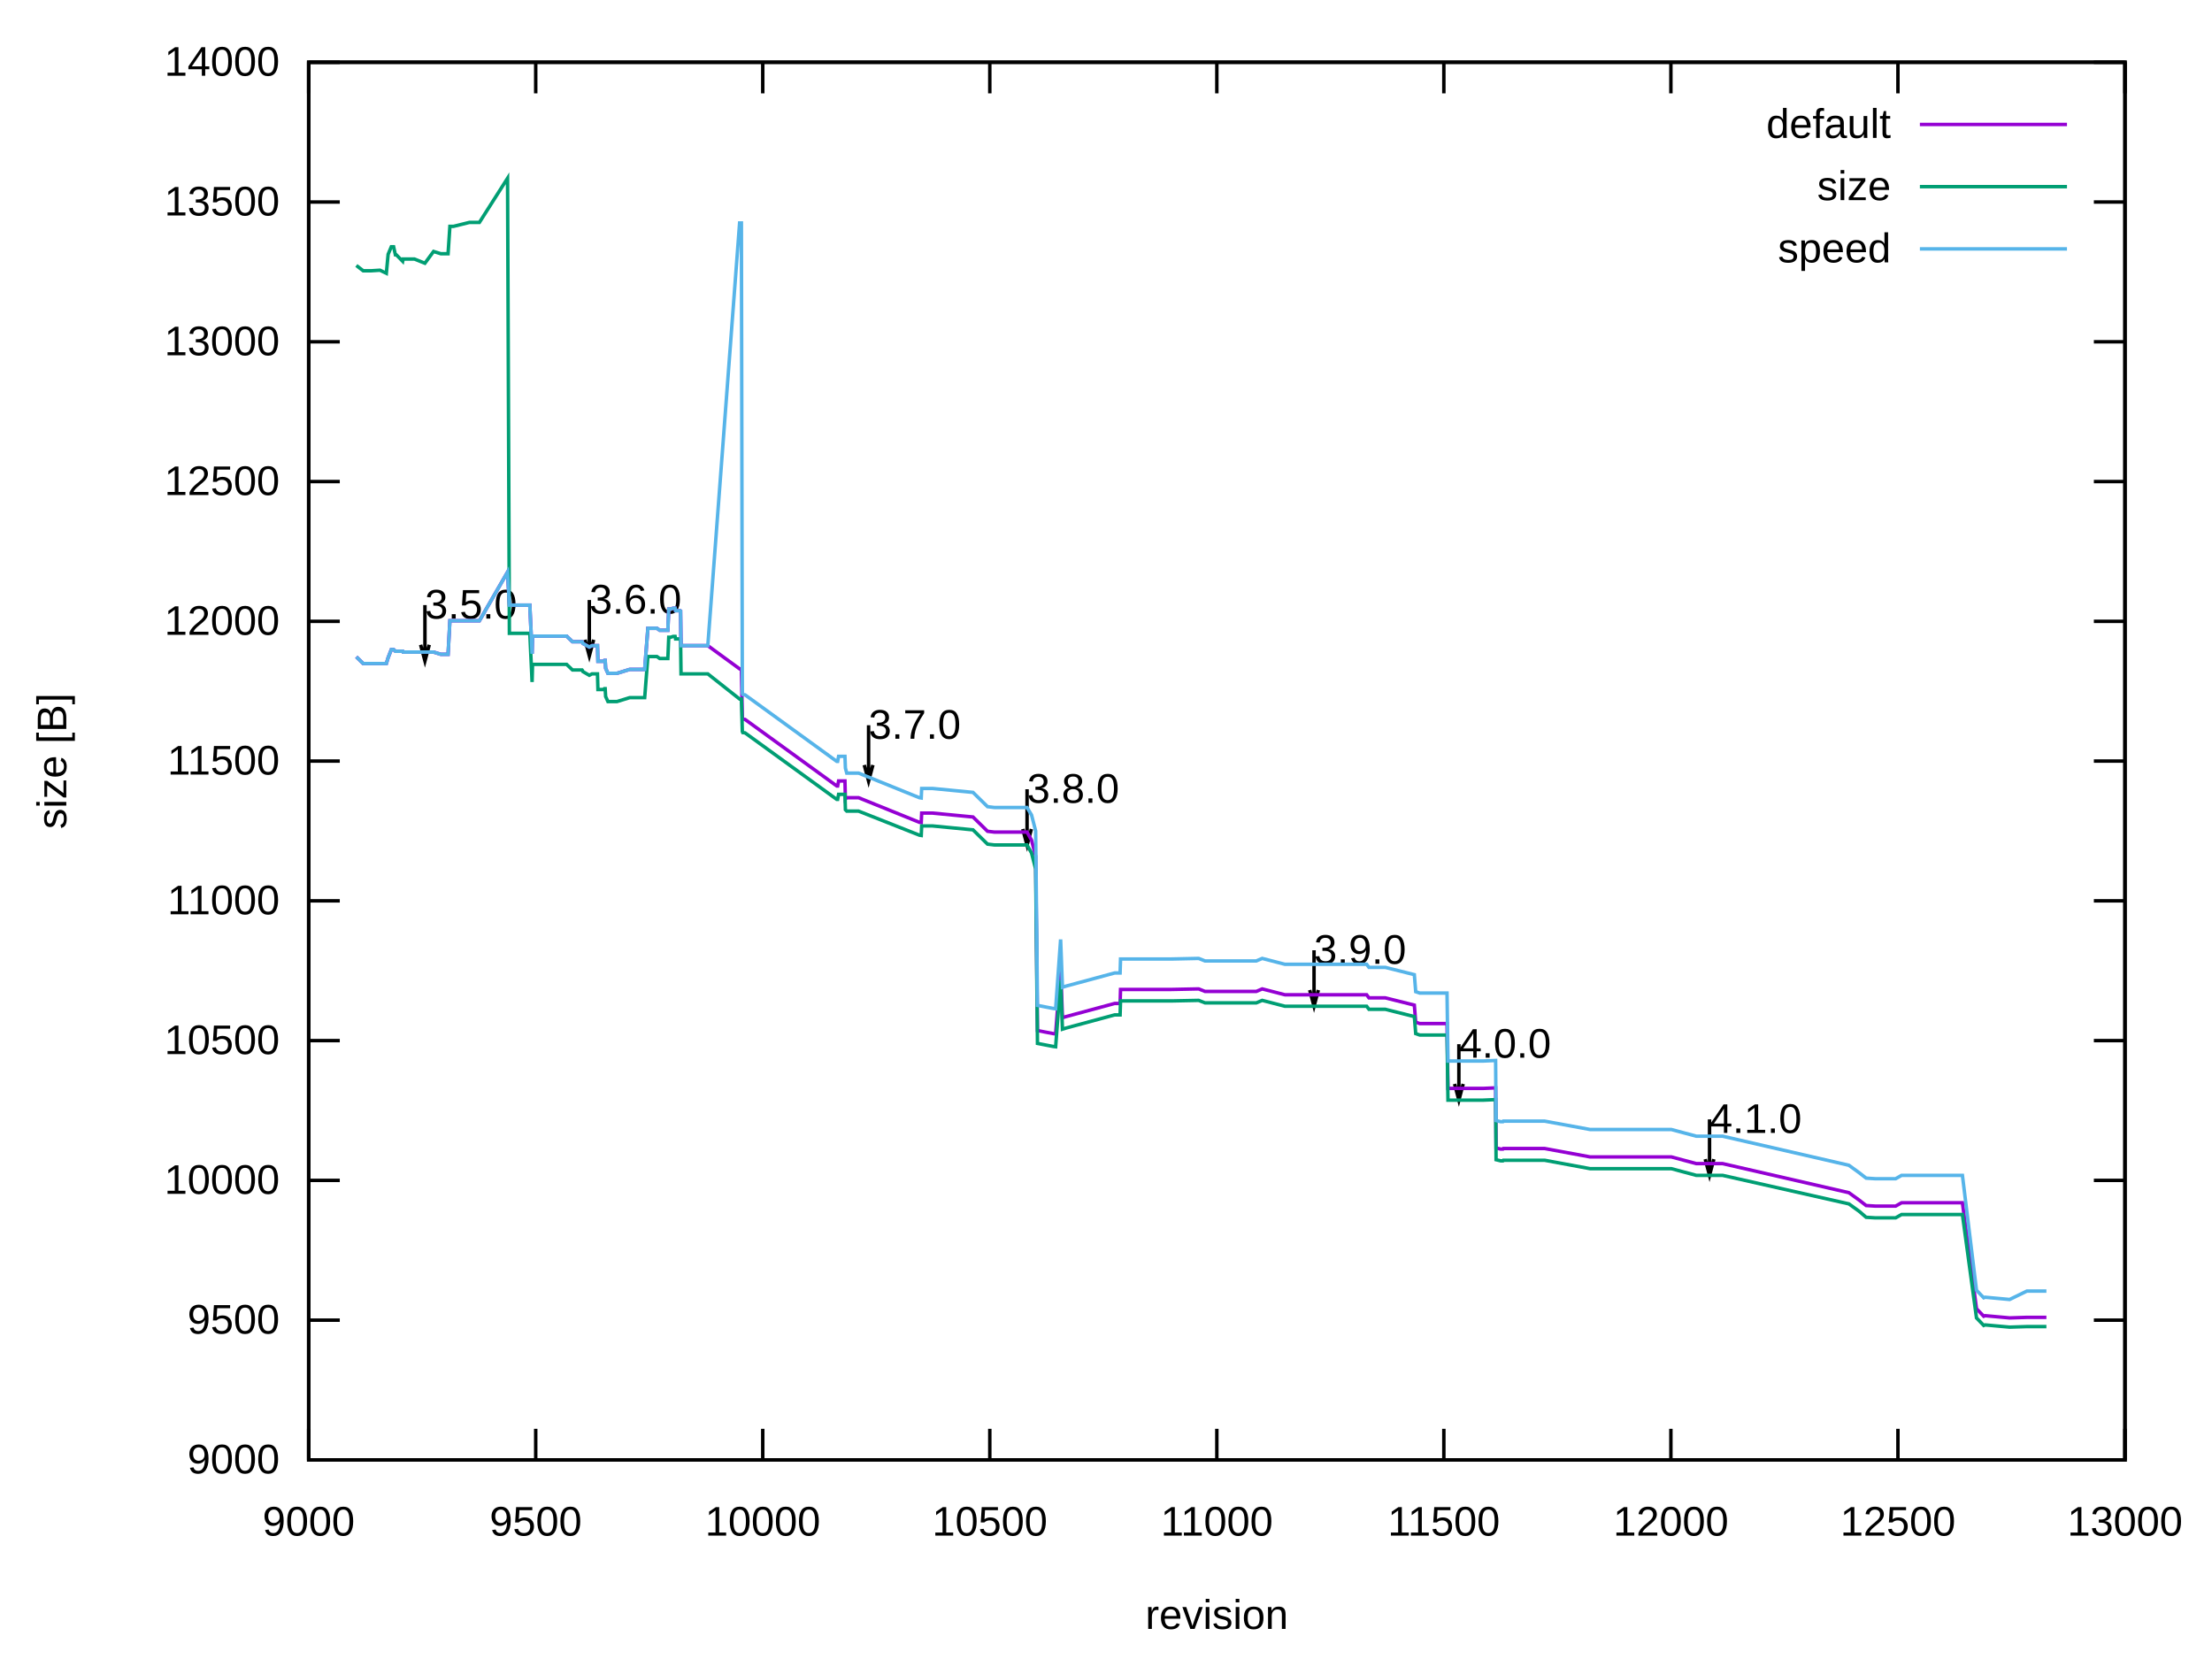
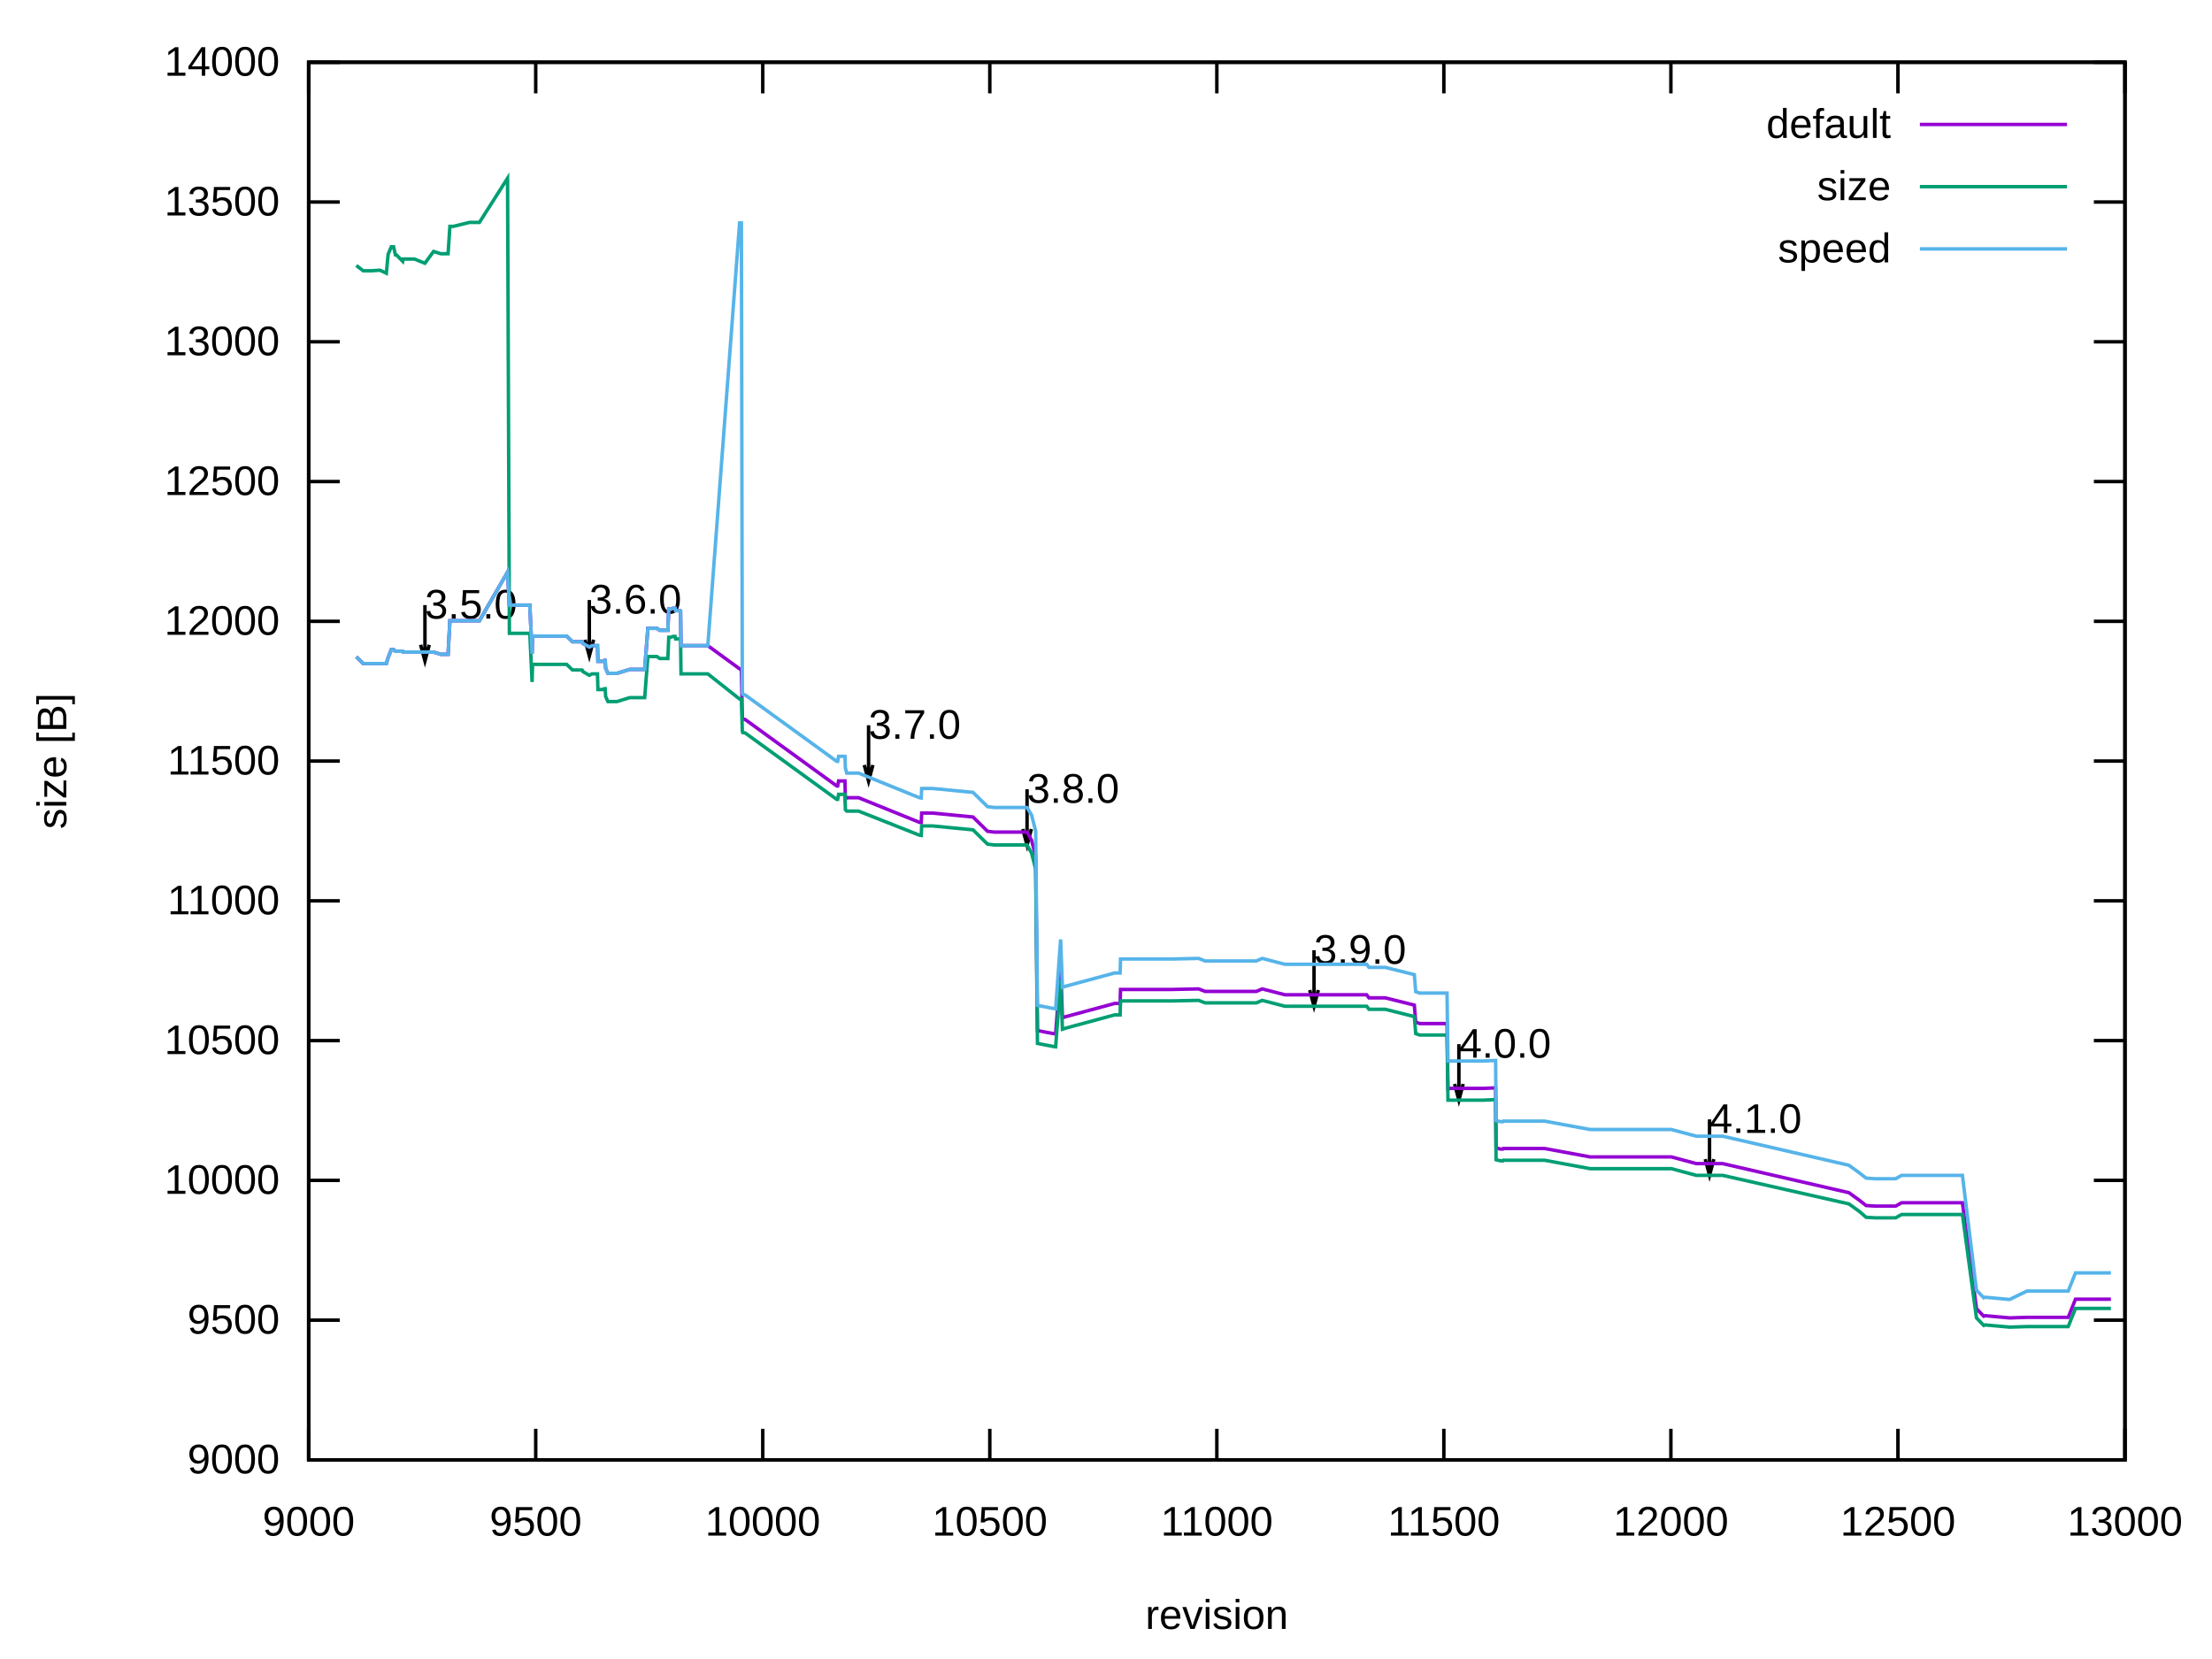
<svg xmlns="http://www.w3.org/2000/svg" xmlns:xlink="http://www.w3.org/1999/xlink" width="640" height="480" viewBox="0 0 640 480">
  <g id="gnuplot_canvas">
    <rect x="0" y="0" width="640" height="480" fill="none" />
    <defs>
      <circle id="gpDot" r="0.5" stroke-width="0.5" stroke="currentColor" />
      <path id="gpPt0" stroke-width="0.222" stroke="currentColor" d="M-1,0 h2 M0,-1 v2" />
      <path id="gpPt1" stroke-width="0.222" stroke="currentColor" d="M-1,-1 L1,1 M1,-1 L-1,1" />
      <path id="gpPt2" stroke-width="0.222" stroke="currentColor" d="M-1,0 L1,0 M0,-1 L0,1 M-1,-1 L1,1 M-1,1 L1,-1" />
      <rect id="gpPt3" stroke-width="0.222" stroke="currentColor" x="-1" y="-1" width="2" height="2" />
      <rect id="gpPt4" stroke-width="0.222" stroke="currentColor" fill="currentColor" x="-1" y="-1" width="2" height="2" />
      <circle id="gpPt5" stroke-width="0.222" stroke="currentColor" cx="0" cy="0" r="1" />
      <use xlink:href="#gpPt5" id="gpPt6" fill="currentColor" stroke="none" />
      <path id="gpPt7" stroke-width="0.222" stroke="currentColor" d="M0,-1.33 L-1.33,0.67 L1.33,0.67 z" />
      <use xlink:href="#gpPt7" id="gpPt8" fill="currentColor" stroke="none" />
      <use xlink:href="#gpPt7" id="gpPt9" stroke="currentColor" transform="rotate(180)" />
      <use xlink:href="#gpPt9" id="gpPt10" fill="currentColor" stroke="none" />
      <use xlink:href="#gpPt3" id="gpPt11" stroke="currentColor" transform="rotate(45)" />
      <use xlink:href="#gpPt11" id="gpPt12" fill="currentColor" stroke="none" />
      <path id="gpPt13" stroke-width="0.222" stroke="currentColor" d="M0,1.330 L1.265,0.411 L0.782,-1.067 L-0.782,-1.076 L-1.265,0.411 z" />
      <use xlink:href="#gpPt13" id="gpPt14" fill="currentColor" stroke="none" />
      <filter id="textbox" filterUnits="objectBoundingBox" x="0" y="0" height="1" width="1">
        <feFlood flood-color="white" flood-opacity="1" result="bgnd" />
        <feComposite in="SourceGraphic" in2="bgnd" operator="atop" />
      </filter>
      <filter id="greybox" filterUnits="objectBoundingBox" x="0" y="0" height="1" width="1">
        <feFlood flood-color="lightgrey" flood-opacity="1" result="grey" />
        <feComposite in="SourceGraphic" in2="grey" operator="atop" />
      </filter>
    </defs>
    <g fill="none" color="white" stroke="currentColor" stroke-width="1.00" stroke-linecap="butt" stroke-linejoin="miter">
</g>
    <g fill="none" color="black" stroke="currentColor" stroke-width="1.00" stroke-linecap="butt" stroke-linejoin="miter">
      <path stroke="black" d="M89.31,422.40 L98.31,422.40 M614.82,422.40 L605.82,422.40  " />
      <g transform="translate(80.92,426.30)" stroke="none" fill="black" font-family="Arial" font-size="12.00" text-anchor="end">
        <text>
          <tspan font-family="Arial"> 9000</tspan>
        </text>
      </g>
    </g>
    <g fill="none" color="black" stroke="currentColor" stroke-width="1.00" stroke-linecap="butt" stroke-linejoin="miter">
      <path stroke="black" d="M89.31,381.96 L98.31,381.96 M614.82,381.96 L605.82,381.96  " />
      <g transform="translate(80.92,385.86)" stroke="none" fill="black" font-family="Arial" font-size="12.00" text-anchor="end">
        <text>
          <tspan font-family="Arial"> 9500</tspan>
        </text>
      </g>
    </g>
    <g fill="none" color="black" stroke="currentColor" stroke-width="1.00" stroke-linecap="butt" stroke-linejoin="miter">
      <path stroke="black" d="M89.31,341.52 L98.31,341.52 M614.82,341.52 L605.82,341.52  " />
      <g transform="translate(80.92,345.42)" stroke="none" fill="black" font-family="Arial" font-size="12.00" text-anchor="end">
        <text>
          <tspan font-family="Arial"> 10000</tspan>
        </text>
      </g>
    </g>
    <g fill="none" color="black" stroke="currentColor" stroke-width="1.00" stroke-linecap="butt" stroke-linejoin="miter">
      <path stroke="black" d="M89.31,301.08 L98.31,301.08 M614.82,301.08 L605.82,301.08  " />
      <g transform="translate(80.92,304.98)" stroke="none" fill="black" font-family="Arial" font-size="12.00" text-anchor="end">
        <text>
          <tspan font-family="Arial"> 10500</tspan>
        </text>
      </g>
    </g>
    <g fill="none" color="black" stroke="currentColor" stroke-width="1.00" stroke-linecap="butt" stroke-linejoin="miter">
      <path stroke="black" d="M89.31,260.64 L98.31,260.64 M614.82,260.64 L605.82,260.64  " />
      <g transform="translate(80.92,264.54)" stroke="none" fill="black" font-family="Arial" font-size="12.00" text-anchor="end">
        <text>
          <tspan font-family="Arial"> 11000</tspan>
        </text>
      </g>
    </g>
    <g fill="none" color="black" stroke="currentColor" stroke-width="1.00" stroke-linecap="butt" stroke-linejoin="miter">
      <path stroke="black" d="M89.31,220.20 L98.31,220.20 M614.82,220.20 L605.82,220.20  " />
      <g transform="translate(80.92,224.10)" stroke="none" fill="black" font-family="Arial" font-size="12.00" text-anchor="end">
        <text>
          <tspan font-family="Arial"> 11500</tspan>
        </text>
      </g>
    </g>
    <g fill="none" color="black" stroke="currentColor" stroke-width="1.00" stroke-linecap="butt" stroke-linejoin="miter">
      <path stroke="black" d="M89.31,179.77 L98.31,179.77 M614.82,179.77 L605.82,179.77  " />
      <g transform="translate(80.92,183.67)" stroke="none" fill="black" font-family="Arial" font-size="12.00" text-anchor="end">
        <text>
          <tspan font-family="Arial"> 12000</tspan>
        </text>
      </g>
    </g>
    <g fill="none" color="black" stroke="currentColor" stroke-width="1.00" stroke-linecap="butt" stroke-linejoin="miter">
      <path stroke="black" d="M89.31,139.33 L98.31,139.33 M614.82,139.33 L605.82,139.33  " />
      <g transform="translate(80.92,143.23)" stroke="none" fill="black" font-family="Arial" font-size="12.00" text-anchor="end">
        <text>
          <tspan font-family="Arial"> 12500</tspan>
        </text>
      </g>
    </g>
    <g fill="none" color="black" stroke="currentColor" stroke-width="1.00" stroke-linecap="butt" stroke-linejoin="miter">
      <path stroke="black" d="M89.31,98.89 L98.31,98.89 M614.82,98.89 L605.82,98.89  " />
      <g transform="translate(80.92,102.79)" stroke="none" fill="black" font-family="Arial" font-size="12.00" text-anchor="end">
        <text>
          <tspan font-family="Arial"> 13000</tspan>
        </text>
      </g>
    </g>
    <g fill="none" color="black" stroke="currentColor" stroke-width="1.00" stroke-linecap="butt" stroke-linejoin="miter">
      <path stroke="black" d="M89.31,58.45 L98.31,58.45 M614.82,58.45 L605.82,58.45  " />
      <g transform="translate(80.92,62.35)" stroke="none" fill="black" font-family="Arial" font-size="12.00" text-anchor="end">
        <text>
          <tspan font-family="Arial"> 13500</tspan>
        </text>
      </g>
    </g>
    <g fill="none" color="black" stroke="currentColor" stroke-width="1.00" stroke-linecap="butt" stroke-linejoin="miter">
      <path stroke="black" d="M89.31,18.01 L98.31,18.01 M614.82,18.01 L605.82,18.01  " />
      <g transform="translate(80.92,21.91)" stroke="none" fill="black" font-family="Arial" font-size="12.00" text-anchor="end">
        <text>
          <tspan font-family="Arial"> 14000</tspan>
        </text>
      </g>
    </g>
    <g fill="none" color="black" stroke="currentColor" stroke-width="1.00" stroke-linecap="butt" stroke-linejoin="miter">
      <path stroke="black" d="M89.31,422.40 L89.31,413.40 M89.31,18.01 L89.31,27.01  " />
      <g transform="translate(89.31,444.30)" stroke="none" fill="black" font-family="Arial" font-size="12.00" text-anchor="middle">
        <text>
          <tspan font-family="Arial"> 9000</tspan>
        </text>
      </g>
    </g>
    <g fill="none" color="black" stroke="currentColor" stroke-width="1.00" stroke-linecap="butt" stroke-linejoin="miter">
      <path stroke="black" d="M155.00,422.40 L155.00,413.40 M155.00,18.01 L155.00,27.01  " />
      <g transform="translate(155.00,444.30)" stroke="none" fill="black" font-family="Arial" font-size="12.00" text-anchor="middle">
        <text>
          <tspan font-family="Arial"> 9500</tspan>
        </text>
      </g>
    </g>
    <g fill="none" color="black" stroke="currentColor" stroke-width="1.00" stroke-linecap="butt" stroke-linejoin="miter">
      <path stroke="black" d="M220.69,422.40 L220.69,413.40 M220.69,18.01 L220.69,27.01  " />
      <g transform="translate(220.69,444.30)" stroke="none" fill="black" font-family="Arial" font-size="12.00" text-anchor="middle">
        <text>
          <tspan font-family="Arial"> 10000</tspan>
        </text>
      </g>
    </g>
    <g fill="none" color="black" stroke="currentColor" stroke-width="1.00" stroke-linecap="butt" stroke-linejoin="miter">
      <path stroke="black" d="M286.38,422.40 L286.38,413.40 M286.38,18.01 L286.38,27.01  " />
      <g transform="translate(286.38,444.30)" stroke="none" fill="black" font-family="Arial" font-size="12.00" text-anchor="middle">
        <text>
          <tspan font-family="Arial"> 10500</tspan>
        </text>
      </g>
    </g>
    <g fill="none" color="black" stroke="currentColor" stroke-width="1.00" stroke-linecap="butt" stroke-linejoin="miter">
      <path stroke="black" d="M352.07,422.40 L352.07,413.40 M352.07,18.01 L352.07,27.01  " />
      <g transform="translate(352.07,444.30)" stroke="none" fill="black" font-family="Arial" font-size="12.00" text-anchor="middle">
        <text>
          <tspan font-family="Arial"> 11000</tspan>
        </text>
      </g>
    </g>
    <g fill="none" color="black" stroke="currentColor" stroke-width="1.00" stroke-linecap="butt" stroke-linejoin="miter">
      <path stroke="black" d="M417.75,422.40 L417.75,413.40 M417.75,18.01 L417.75,27.01  " />
      <g transform="translate(417.75,444.30)" stroke="none" fill="black" font-family="Arial" font-size="12.00" text-anchor="middle">
        <text>
          <tspan font-family="Arial"> 11500</tspan>
        </text>
      </g>
    </g>
    <g fill="none" color="black" stroke="currentColor" stroke-width="1.00" stroke-linecap="butt" stroke-linejoin="miter">
      <path stroke="black" d="M483.44,422.40 L483.44,413.40 M483.44,18.01 L483.44,27.01  " />
      <g transform="translate(483.44,444.30)" stroke="none" fill="black" font-family="Arial" font-size="12.00" text-anchor="middle">
        <text>
          <tspan font-family="Arial"> 12000</tspan>
        </text>
      </g>
    </g>
    <g fill="none" color="black" stroke="currentColor" stroke-width="1.00" stroke-linecap="butt" stroke-linejoin="miter">
      <path stroke="black" d="M549.13,422.40 L549.13,413.40 M549.13,18.01 L549.13,27.01  " />
      <g transform="translate(549.13,444.30)" stroke="none" fill="black" font-family="Arial" font-size="12.00" text-anchor="middle">
        <text>
          <tspan font-family="Arial"> 12500</tspan>
        </text>
      </g>
    </g>
    <g fill="none" color="black" stroke="currentColor" stroke-width="1.00" stroke-linecap="butt" stroke-linejoin="miter">
      <path stroke="black" d="M614.82,422.40 L614.82,413.40 M614.82,18.01 L614.82,27.01  " />
      <g transform="translate(614.82,444.30)" stroke="none" fill="black" font-family="Arial" font-size="12.00" text-anchor="middle">
        <text>
          <tspan font-family="Arial"> 13000</tspan>
        </text>
      </g>
    </g>
    <g fill="none" color="black" stroke="currentColor" stroke-width="1.00" stroke-linecap="butt" stroke-linejoin="miter">
</g>
    <g fill="none" color="black" stroke="currentColor" stroke-width="1.00" stroke-linecap="butt" stroke-linejoin="miter">
      <path stroke="black" d="M89.31,18.01 L89.31,422.40 L614.82,422.40 L614.82,18.01 L89.31,18.01 Z  " />
      <g transform="translate(122.94,178.98)" stroke="none" fill="black" font-family="Arial" font-size="12.00" text-anchor="start">
        <text>
          <tspan font-family="Arial">3.5.0</tspan>
        </text>
      </g>
      <g transform="translate(170.50,177.52)" stroke="none" fill="black" font-family="Arial" font-size="12.00" text-anchor="start">
        <text>
          <tspan font-family="Arial">3.6.0</tspan>
        </text>
      </g>
      <g transform="translate(251.30,213.75)" stroke="none" fill="black" font-family="Arial" font-size="12.00" text-anchor="start">
        <text>
          <tspan font-family="Arial">3.7.0</tspan>
        </text>
      </g>
      <g transform="translate(297.15,232.27)" stroke="none" fill="black" font-family="Arial" font-size="12.00" text-anchor="start">
        <text>
          <tspan font-family="Arial">3.8.0</tspan>
        </text>
      </g>
      <g transform="translate(380.18,278.86)" stroke="none" fill="black" font-family="Arial" font-size="12.00" text-anchor="start">
        <text>
          <tspan font-family="Arial">3.9.0</tspan>
        </text>
      </g>
      <g transform="translate(422.09,306.03)" stroke="none" fill="black" font-family="Arial" font-size="12.00" text-anchor="start">
        <text>
          <tspan font-family="Arial">4.0.0</tspan>
        </text>
      </g>
      <g transform="translate(494.61,327.79)" stroke="none" fill="black" font-family="Arial" font-size="12.00" text-anchor="start">
        <text>
          <tspan font-family="Arial">4.1.0</tspan>
        </text>
      </g>
      <path stroke="black" d="M121.70,186.56 L122.95,191.24 L124.20,186.56 M122.95,175.07 L122.95,191.24 M169.26,185.10 L170.51,189.78 L171.76,185.10   M170.51,173.61 L170.51,189.78 M250.06,221.34 L251.31,226.02 L252.56,221.34 M251.31,209.84 L251.31,226.02 M295.91,239.86   L297.16,244.54 L298.41,239.86 M297.16,228.36 L297.16,244.54 M378.94,286.45 L380.19,291.13 L381.44,286.45 M380.19,274.95   L380.19,291.13 M420.85,313.62 L422.10,318.30 L423.35,313.62 M422.10,302.12 L422.10,318.30 M493.37,335.38 L494.62,340.06   L495.87,335.38 M494.62,323.88 L494.62,340.06  " />
    </g>
    <g fill="none" color="black" stroke="currentColor" stroke-width="1.00" stroke-linecap="butt" stroke-linejoin="miter">
      <g transform="translate(19.18,220.21) rotate(270)" stroke="none" fill="black" font-family="Arial" font-size="12.00" text-anchor="middle">
        <text>
          <tspan font-family="Arial">size [B]</tspan>
        </text>
      </g>
    </g>
    <g fill="none" color="black" stroke="currentColor" stroke-width="1.00" stroke-linecap="butt" stroke-linejoin="miter">
      <g transform="translate(352.06,471.30)" stroke="none" fill="black" font-family="Arial" font-size="12.00" text-anchor="middle">
        <text>
          <tspan font-family="Arial">revision</tspan>
        </text>
      </g>
    </g>
    <g fill="none" color="black" stroke="currentColor" stroke-width="1.00" stroke-linecap="butt" stroke-linejoin="miter">
</g>
    <g id="gnuplot_plot_1">
      <g fill="none" color="black" stroke="currentColor" stroke-width="1.00" stroke-linecap="butt" stroke-linejoin="miter">
        <g transform="translate(547.09,39.91)" stroke="none" fill="black" font-family="Arial" font-size="12.00" text-anchor="end">
          <text>
            <tspan font-family="Arial">default</tspan>
          </text>
        </g>
      </g>
      <g fill="none" color="black" stroke="currentColor" stroke-width="1.00" stroke-linecap="butt" stroke-linejoin="miter">
-         <path stroke="rgb(148,   0, 211)" d="M555.48,36.01 L598.04,36.01 M103.10,190.04 L105.08,191.98 L105.60,191.98 L105.99,191.98 L107.44,191.98 L109.94,191.98   L111.78,191.98 L112.30,190.28 L113.22,187.93 L113.88,187.93 L114.40,188.42 L114.67,188.42 L116.51,188.42 L116.64,188.66   L117.95,188.66 L119.92,188.66 L122.94,188.66 L125.44,188.66 L127.54,189.31 L129.64,189.31 L130.17,179.60 L131.22,179.60   L135.82,179.60 L138.71,179.60 L146.85,165.53 L147.38,175.08 L147.77,175.08 L148.69,175.08 L149.88,175.08 L152.11,175.08   L153.29,175.08 L153.95,189.15 L154.08,184.05 L154.74,184.05 L157.76,184.05 L160.25,184.05 L161.57,184.05 L163.93,184.05   L165.64,185.67 L166.69,185.67 L167.61,185.67 L168.27,185.67 L168.40,185.67 L168.53,185.83 L168.66,186.16 L170.50,187.21   L171.29,186.80 L172.34,186.80 L172.73,186.80 L172.87,186.80 L173.00,191.33 L173.13,191.33 L173.39,191.33 L174.05,191.33   L174.18,191.33 L174.57,191.33 L174.84,191.09 L175.10,191.09 L175.23,193.35 L175.89,194.81 L176.28,194.81 L176.54,194.81   L176.68,194.81 L176.81,194.81 L178.52,194.81 L182.19,193.68 L185.22,193.68 L186.53,193.68 L187.45,181.79 L187.97,181.79   L189.29,181.79 L189.68,181.79 L189.81,181.79 L189.95,181.79 L190.08,181.79 L190.86,182.35 L192.31,182.35 L193.10,182.35   L193.23,182.35 L193.49,176.21 L194.02,176.21 L194.81,175.96 L195.33,175.96 L195.46,176.69 L196.38,176.69 L196.78,176.69   L196.91,176.77 L197.04,186.80 L198.35,186.80 L198.62,186.80 L199.14,186.80 L204.79,186.80 L213.99,193.52 L214.51,193.52   L214.78,207.75 L214.91,208.07 L215.56,208.15 L242.10,227.40 L242.36,227.40 L242.63,225.95 L243.55,225.95 L244.47,225.95   L244.60,231.20 L244.99,230.80 L245.91,230.80 L248.15,230.80 L248.41,230.80 L266.01,237.92 L266.54,238.00 L266.67,235.25   L268.77,235.25 L268.90,235.25 L269.82,235.25 L281.52,236.38 L285.72,240.51 L287.69,240.75 L291.63,240.75 L294.00,240.75   L297.15,240.75 L298.46,243.09 L299.65,247.70 L300.17,298.17 L302.27,298.58 L304.77,299.06 L305.43,299.14 L306.87,279.97   L307.40,294.45 L308.45,294.13 L322.51,290.33 L323.42,290.33 L323.95,290.33 L324.08,290.33 L324.21,286.28 L324.48,286.28   L325.79,286.28 L338.93,286.28 L346.81,286.12 L348.65,286.85 L363.49,286.85 L365.20,286.12 L371.77,287.82 L380.18,287.82   L386.22,287.82 L395.42,287.82 L396.08,288.71 L400.81,288.71 L409.21,290.81 L409.61,295.75 L410.79,296.15 L418.67,296.15   L418.94,314.91 L422.09,314.91 L429.05,314.91 L432.73,314.75 L432.86,332.14 L434.18,332.46 L434.83,332.46 L434.96,332.30   L435.75,332.30 L435.88,332.30 L446.92,332.30 L460.06,334.73 L483.57,334.73 L490.80,336.67 L494.61,336.67 L496.32,336.67   L496.58,336.67 L496.84,336.67 L497.37,336.67 L497.76,336.67 L498.42,336.67 L534.94,345.08 L537.96,347.26 L539.93,348.80   L542.56,348.96 L544.40,348.96 L547.55,348.96 L548.47,348.96 L550.18,347.99 L567.79,347.99 L571.86,378.65 L573.96,380.83   L574.36,380.67 L581.45,381.31 L586.44,381.15 L587.89,381.15 L592.09,381.15  " />
+         <path stroke="rgb(148,   0, 211)" d="M555.48,36.01 L598.04,36.01 M103.10,190.04 L105.08,191.98 L105.60,191.98 L105.99,191.98 L107.44,191.98 L109.94,191.98   L111.78,191.98 L112.30,190.28 L113.22,187.93 L113.88,187.93 L114.40,188.42 L114.67,188.42 L116.51,188.42 L116.64,188.66   L117.95,188.66 L119.92,188.66 L122.94,188.66 L125.44,188.66 L127.54,189.31 L129.64,189.31 L130.17,179.60 L131.22,179.60   L135.82,179.60 L138.71,179.60 L146.85,165.53 L147.38,175.08 L147.77,175.08 L148.69,175.08 L149.88,175.08 L152.11,175.08   L153.29,175.08 L153.95,189.15 L154.08,184.05 L154.74,184.05 L157.76,184.05 L160.25,184.05 L161.57,184.05 L163.93,184.05   L165.64,185.67 L166.69,185.67 L167.61,185.67 L168.27,185.67 L168.40,185.67 L168.53,185.83 L168.66,186.16 L170.50,187.21   L171.29,186.80 L172.34,186.80 L172.73,186.80 L172.87,186.80 L173.00,191.33 L173.13,191.33 L173.39,191.33 L174.05,191.33   L174.18,191.33 L174.57,191.33 L174.84,191.09 L175.10,191.09 L175.23,193.35 L175.89,194.81 L176.28,194.81 L176.54,194.81   L176.68,194.81 L176.81,194.81 L178.52,194.81 L182.19,193.68 L185.22,193.68 L186.53,193.68 L187.45,181.79 L187.97,181.79   L189.29,181.79 L189.68,181.79 L189.81,181.79 L189.95,181.79 L190.08,181.79 L190.86,182.35 L192.31,182.35 L193.10,182.35   L193.23,182.35 L193.49,176.21 L194.02,176.21 L194.81,175.96 L195.33,175.96 L195.46,176.69 L196.38,176.69 L196.78,176.69   L196.91,176.77 L197.04,186.80 L198.35,186.80 L198.62,186.80 L199.14,186.80 L204.79,186.80 L213.99,193.52 L214.51,193.52   L214.78,207.75 L214.91,208.07 L215.56,208.15 L242.10,227.40 L242.36,227.40 L242.63,225.95 L243.55,225.95 L244.47,225.95   L244.60,231.20 L244.99,230.80 L245.91,230.80 L248.15,230.80 L248.41,230.80 L266.01,237.92 L266.54,238.00 L266.67,235.25   L268.77,235.25 L268.90,235.25 L269.82,235.25 L281.52,236.38 L285.72,240.51 L287.69,240.75 L291.63,240.75 L294.00,240.75   L297.15,240.75 L298.46,243.09 L299.65,247.70 L300.17,298.17 L302.27,298.58 L304.77,299.06 L305.43,299.14 L306.87,279.97   L307.40,294.45 L308.45,294.13 L322.51,290.33 L323.42,290.33 L323.95,290.33 L324.08,290.33 L324.21,286.28 L324.48,286.28   L325.79,286.28 L338.93,286.28 L346.81,286.12 L348.65,286.85 L363.49,286.85 L365.20,286.12 L371.77,287.82 L380.18,287.82   L386.22,287.82 L395.42,287.82 L396.08,288.71 L400.81,288.71 L409.21,290.81 L409.61,295.75 L410.79,296.15 L418.67,296.15   L418.94,314.91 L422.09,314.91 L429.05,314.91 L432.73,314.75 L432.86,332.14 L434.18,332.46 L434.83,332.46 L434.96,332.30   L435.75,332.30 L435.88,332.30 L446.92,332.30 L460.06,334.73 L483.57,334.73 L490.80,336.67 L494.61,336.67 L496.32,336.67   L496.58,336.67 L496.84,336.67 L497.37,336.67 L497.76,336.67 L498.42,336.67 L534.94,345.08 L537.96,347.26 L539.93,348.80   L542.56,348.96 L544.40,348.96 L547.55,348.96 L548.47,348.96 L550.18,347.99 L567.79,347.99 L571.86,378.65 L573.96,380.83   L574.36,380.67 L581.45,381.31 L586.44,381.15 L587.89,381.15 L592.09,381.15 L596.69,381.15 L598.40,381.15 L600.50,375.90   L601.68,375.90 L610.75,375.90  " />
      </g>
    </g>
    <g id="gnuplot_plot_2">
      <g fill="none" color="black" stroke="currentColor" stroke-width="1.00" stroke-linecap="butt" stroke-linejoin="miter">
        <g transform="translate(547.09,57.91)" stroke="none" fill="black" font-family="Arial" font-size="12.00" text-anchor="end">
          <text>
            <tspan font-family="Arial">size</tspan>
          </text>
        </g>
      </g>
      <g fill="none" color="black" stroke="currentColor" stroke-width="1.00" stroke-linecap="butt" stroke-linejoin="miter">
-         <path stroke="rgb(  0, 158, 115)" d="M555.48,54.01 L598.04,54.01 M103.10,76.81 L105.08,78.34 L105.60,78.34 L105.99,78.34 L107.44,78.34 L109.94,78.18   L111.78,79.07 L112.30,73.57 L113.22,71.39 L113.88,71.39 L114.40,73.73 L114.67,73.73 L116.51,75.60 L116.64,74.95   L117.95,74.95 L119.92,74.95 L122.94,76.16 L125.44,72.76 L127.54,73.41 L129.64,73.41 L130.17,65.49 L131.22,65.49   L135.82,64.35 L138.71,64.35 L146.85,51.57 L147.38,183.24 L147.77,183.24 L148.69,183.24 L149.88,183.24 L152.11,183.24   L153.29,183.24 L153.95,197.32 L154.08,192.22 L154.74,192.22 L157.76,192.22 L160.25,192.22 L161.57,192.22 L163.93,192.22   L165.64,193.84 L166.69,193.84 L167.61,193.84 L168.27,193.84 L168.40,193.84 L168.53,194.00 L168.66,194.32 L170.50,195.38   L171.29,194.97 L172.34,194.97 L172.73,194.97 L172.87,194.97 L173.00,199.50 L173.13,199.50 L173.39,199.50 L174.05,199.50   L174.18,199.50 L174.57,199.50 L174.84,199.26 L175.10,199.26 L175.23,201.52 L175.89,202.98 L176.28,202.98 L176.54,202.98   L176.68,202.98 L176.81,202.98 L178.52,202.98 L182.19,201.85 L185.22,201.85 L186.53,201.85 L187.45,189.96 L187.97,189.96   L189.29,189.96 L189.68,189.96 L189.81,189.96 L189.95,189.96 L190.08,189.96 L190.86,190.52 L192.31,190.52 L193.10,190.52   L193.23,190.52 L193.49,184.38 L194.02,184.38 L194.81,184.13 L195.33,184.13 L195.46,184.86 L196.38,184.86 L196.78,184.86   L196.91,184.94 L197.04,194.97 L198.35,194.97 L198.62,194.97 L199.14,194.97 L204.79,194.97 L213.99,202.25 L214.51,202.25   L214.78,211.63 L214.91,211.96 L215.56,212.04 L242.10,231.29 L242.36,231.29 L242.63,229.83 L243.55,229.83 L244.47,229.83   L244.60,234.28 L244.99,234.68 L245.91,234.68 L248.15,234.68 L248.41,234.68 L266.01,241.64 L266.54,241.72 L266.67,238.97   L268.77,238.97 L268.90,238.97 L269.82,238.97 L281.52,240.10 L285.72,244.23 L287.69,244.47 L291.63,244.47 L294.00,244.47   L297.15,244.47 L298.46,246.81 L299.65,251.42 L300.17,301.89 L302.27,302.30 L304.77,302.78 L305.43,302.86 L306.87,283.61   L307.40,297.77 L308.45,297.44 L322.51,293.64 L323.42,293.64 L323.95,293.64 L324.08,293.64 L324.21,289.60 L324.48,289.60   L325.79,289.60 L338.93,289.60 L346.81,289.44 L348.65,290.16 L363.49,290.16 L365.20,289.44 L371.77,291.14 L380.18,291.14   L386.22,291.14 L395.42,291.14 L396.08,292.02 L400.81,292.02 L409.21,294.13 L409.61,299.06 L410.79,299.47 L418.67,299.47   L418.94,318.31 L422.09,318.31 L429.05,318.31 L432.73,318.15 L432.86,335.54 L434.18,335.86 L434.83,335.86 L434.96,335.70   L435.75,335.70 L435.88,335.70 L446.92,335.70 L460.06,338.13 L483.57,338.13 L490.80,340.07 L494.61,340.07 L496.32,340.07   L496.58,340.07 L496.84,340.07 L497.37,340.07 L497.76,340.07 L498.42,340.07 L534.94,348.32 L537.96,350.50 L539.93,352.20   L542.56,352.36 L544.40,352.36 L547.55,352.36 L548.47,352.36 L550.18,351.39 L567.79,351.39 L571.86,381.31 L573.96,383.50   L574.36,383.34 L581.45,383.98 L586.44,383.82 L587.89,383.82 L592.09,383.82  " />
+         <path stroke="rgb(  0, 158, 115)" d="M555.48,54.01 L598.04,54.01 M103.10,76.81 L105.08,78.34 L105.60,78.34 L105.99,78.34 L107.44,78.34 L109.94,78.18   L111.78,79.07 L112.30,73.57 L113.22,71.39 L113.88,71.39 L114.40,73.73 L114.67,73.73 L116.51,75.60 L116.64,74.95   L117.95,74.95 L119.92,74.95 L122.94,76.16 L125.44,72.76 L127.54,73.41 L129.64,73.41 L130.17,65.49 L131.22,65.49   L135.82,64.35 L138.71,64.35 L146.85,51.57 L147.38,183.24 L147.77,183.24 L148.69,183.24 L149.88,183.24 L152.11,183.24   L153.29,183.24 L153.95,197.32 L154.08,192.22 L154.74,192.22 L157.76,192.22 L160.25,192.22 L161.57,192.22 L163.93,192.22   L165.64,193.84 L166.69,193.84 L167.61,193.84 L168.27,193.84 L168.40,193.84 L168.53,194.00 L168.66,194.32 L170.50,195.38   L171.29,194.97 L172.34,194.97 L172.73,194.97 L172.87,194.97 L173.00,199.50 L173.13,199.50 L173.39,199.50 L174.05,199.50   L174.18,199.50 L174.57,199.50 L174.84,199.26 L175.10,199.26 L175.23,201.52 L175.89,202.98 L176.28,202.98 L176.54,202.98   L176.68,202.98 L176.81,202.98 L178.52,202.98 L182.19,201.85 L185.22,201.85 L186.53,201.85 L187.45,189.96 L187.97,189.96   L189.29,189.96 L189.68,189.96 L189.81,189.96 L189.95,189.96 L190.08,189.96 L190.86,190.52 L192.31,190.52 L193.10,190.52   L193.23,190.52 L193.49,184.38 L194.02,184.38 L194.81,184.13 L195.33,184.13 L195.46,184.86 L196.38,184.86 L196.78,184.86   L196.91,184.94 L197.04,194.97 L198.35,194.97 L198.62,194.97 L199.14,194.97 L204.79,194.97 L213.99,202.25 L214.51,202.25   L214.78,211.63 L214.91,211.96 L215.56,212.04 L242.10,231.29 L242.36,231.29 L242.63,229.83 L243.55,229.83 L244.47,229.83   L244.60,234.28 L244.99,234.68 L245.91,234.68 L248.15,234.68 L248.41,234.68 L266.01,241.64 L266.54,241.72 L266.67,238.97   L268.77,238.97 L268.90,238.97 L269.82,238.97 L281.52,240.10 L285.72,244.23 L287.69,244.47 L291.63,244.47 L294.00,244.47   L297.15,244.47 L298.46,246.81 L299.65,251.42 L300.17,301.89 L302.27,302.30 L304.77,302.78 L305.43,302.86 L306.87,283.61   L307.40,297.77 L308.45,297.44 L322.51,293.64 L323.42,293.64 L323.95,293.64 L324.08,293.64 L324.21,289.60 L324.48,289.60   L325.79,289.60 L338.93,289.60 L346.81,289.44 L348.65,290.16 L363.49,290.16 L365.20,289.44 L371.77,291.14 L380.18,291.14   L386.22,291.14 L395.42,291.14 L396.08,292.02 L400.81,292.02 L409.21,294.13 L409.61,299.06 L410.79,299.47 L418.67,299.47   L418.94,318.31 L422.09,318.31 L429.05,318.31 L432.73,318.15 L432.86,335.54 L434.18,335.86 L434.83,335.86 L434.96,335.70   L435.75,335.70 L435.88,335.70 L446.92,335.70 L460.06,338.13 L483.57,338.13 L490.80,340.07 L494.61,340.07 L496.32,340.07   L496.58,340.07 L496.84,340.07 L497.37,340.07 L497.76,340.07 L498.42,340.07 L534.94,348.32 L537.96,350.50 L539.93,352.20   L542.56,352.36 L544.40,352.36 L547.55,352.36 L548.47,352.36 L550.18,351.39 L567.79,351.39 L571.86,381.31 L573.96,383.50   L574.36,383.34 L581.45,383.98 L586.44,383.82 L587.89,383.82 L592.09,383.82 L596.69,383.82 L598.40,383.82 L600.50,378.56   L601.68,378.56 L610.75,378.56  " />
      </g>
    </g>
    <g id="gnuplot_plot_3">
      <g fill="none" color="black" stroke="currentColor" stroke-width="1.00" stroke-linecap="butt" stroke-linejoin="miter">
        <g transform="translate(547.09,75.91)" stroke="none" fill="black" font-family="Arial" font-size="12.00" text-anchor="end">
          <text>
            <tspan font-family="Arial">speed</tspan>
          </text>
        </g>
      </g>
      <g fill="none" color="black" stroke="currentColor" stroke-width="1.00" stroke-linecap="butt" stroke-linejoin="miter">
-         <path stroke="rgb( 86, 180, 233)" d="M555.48,72.01 L598.04,72.01 M103.10,190.04 L105.08,191.98 L105.60,191.98 L105.99,191.98 L107.44,191.98 L109.94,191.98   L111.78,191.98 L112.30,190.28 L113.22,187.93 L113.88,187.93 L114.40,188.42 L114.67,188.42 L116.51,188.42 L116.64,188.66   L117.95,188.66 L119.92,188.66 L122.94,188.66 L125.44,188.66 L127.54,189.31 L129.64,189.31 L130.17,179.60 L131.22,179.60   L135.82,179.60 L138.71,179.60 L146.85,165.53 L147.38,175.08 L147.77,175.08 L148.69,175.08 L149.88,175.08 L152.11,175.08   L153.29,175.08 L153.95,189.15 L154.08,184.05 L154.74,184.05 L157.76,184.05 L160.25,184.05 L161.57,184.05 L163.93,184.05   L165.64,185.67 L166.69,185.67 L167.61,185.67 L168.27,185.67 L168.40,185.67 L168.53,185.83 L168.66,186.16 L170.50,187.21   L171.29,186.80 L172.34,186.80 L172.73,186.80 L172.87,186.80 L173.00,191.33 L173.13,191.33 L173.39,191.33 L174.05,191.33   L174.18,191.33 L174.57,191.33 L174.84,191.09 L175.10,191.09 L175.23,193.35 L175.89,194.81 L176.28,194.81 L176.54,194.81   L176.68,194.81 L176.81,194.81 L178.52,194.81 L182.19,193.68 L185.22,193.68 L186.53,193.68 L187.45,181.79 L187.97,181.79   L189.29,181.79 L189.68,181.79 L189.81,181.79 L189.95,181.79 L190.08,181.79 L190.86,182.35 L192.31,182.35 L193.10,182.35   L193.23,182.35 L193.49,176.21 L194.02,176.21 L194.81,175.96 L195.33,175.96 L195.46,176.69 L196.38,176.69 L196.78,176.69   L196.91,176.77 L197.04,186.80 L198.35,186.80 L198.62,186.80 L199.14,186.80 L204.79,186.80 L213.99,64.51 L214.51,64.51   L214.78,200.63 L214.91,200.96 L215.56,201.04 L242.10,220.29 L242.36,220.29 L242.63,218.83 L243.55,218.83 L244.47,218.83   L244.60,222.23 L244.99,223.68 L245.91,223.68 L248.15,223.68 L248.41,223.68 L266.01,230.80 L266.54,230.88 L266.67,228.13   L268.77,228.13 L268.90,228.13 L269.82,228.13 L281.52,229.26 L285.72,233.39 L287.69,233.63 L291.63,233.63 L294.00,233.63   L297.15,233.63 L298.46,235.81 L299.65,240.42 L300.17,290.89 L302.27,291.30 L304.77,291.78 L305.43,291.86 L306.87,271.81   L307.40,285.64 L308.45,285.31 L322.51,281.51 L323.42,281.51 L323.95,281.51 L324.08,281.51 L324.21,277.47 L324.48,277.47   L325.79,277.47 L338.93,277.47 L346.81,277.30 L348.65,278.03 L363.49,278.03 L365.20,277.30 L371.77,279.00 L380.18,279.00   L386.22,279.00 L395.42,279.00 L396.08,279.89 L400.81,279.89 L409.21,282.00 L409.61,286.93 L410.79,287.33 L418.67,287.33   L418.94,306.99 L422.09,306.99 L429.05,306.99 L432.73,306.83 L432.86,324.21 L434.18,324.54 L434.83,324.54 L434.96,324.38   L435.75,324.38 L435.88,324.38 L446.92,324.38 L460.06,326.80 L483.57,326.80 L490.80,328.74 L494.61,328.74 L496.32,328.74   L496.58,328.74 L496.84,328.74 L497.37,328.74 L497.76,328.74 L498.42,328.74 L534.94,337.15 L537.96,339.34 L539.93,340.87   L542.56,341.04 L544.40,341.04 L547.55,341.04 L548.47,341.04 L550.18,340.07 L567.79,340.07 L571.86,373.31 L573.96,375.49   L574.36,375.33 L581.45,375.98 L586.44,373.55 L587.89,373.55 L592.09,373.55  " />
+         <path stroke="rgb( 86, 180, 233)" d="M555.48,72.01 L598.04,72.01 M103.10,190.04 L105.08,191.98 L105.60,191.98 L105.99,191.98 L107.44,191.98 L109.94,191.98   L111.78,191.98 L112.30,190.28 L113.22,187.93 L113.88,187.93 L114.40,188.42 L114.67,188.42 L116.51,188.42 L116.64,188.66   L117.95,188.66 L119.92,188.66 L122.94,188.66 L125.44,188.66 L127.54,189.31 L129.64,189.31 L130.17,179.60 L131.22,179.60   L135.82,179.60 L138.71,179.60 L146.85,165.53 L147.38,175.08 L147.77,175.08 L148.69,175.08 L149.88,175.08 L152.11,175.08   L153.29,175.08 L153.95,189.15 L154.08,184.05 L154.74,184.05 L157.76,184.05 L160.25,184.05 L161.57,184.05 L163.93,184.05   L165.64,185.67 L166.69,185.67 L167.61,185.67 L168.27,185.67 L168.40,185.67 L168.53,185.83 L168.66,186.16 L170.50,187.21   L171.29,186.80 L172.34,186.80 L172.73,186.80 L172.87,186.80 L173.00,191.33 L173.13,191.33 L173.39,191.33 L174.05,191.33   L174.18,191.33 L174.57,191.33 L174.84,191.09 L175.10,191.09 L175.23,193.35 L175.89,194.81 L176.28,194.81 L176.54,194.81   L176.68,194.81 L176.81,194.81 L178.52,194.81 L182.19,193.68 L185.22,193.68 L186.53,193.68 L187.45,181.79 L187.97,181.79   L189.29,181.79 L189.68,181.79 L189.81,181.79 L189.95,181.79 L190.08,181.79 L190.86,182.35 L192.31,182.35 L193.10,182.35   L193.23,182.35 L193.49,176.21 L194.02,176.21 L194.81,175.96 L195.33,175.96 L195.46,176.69 L196.38,176.69 L196.78,176.69   L196.91,176.77 L197.04,186.80 L198.35,186.80 L198.62,186.80 L199.14,186.80 L204.79,186.80 L213.99,64.51 L214.51,64.51   L214.78,200.63 L214.91,200.96 L215.56,201.04 L242.10,220.29 L242.36,220.29 L242.63,218.83 L243.55,218.83 L244.47,218.83   L244.60,222.23 L244.99,223.68 L245.91,223.68 L248.15,223.68 L248.41,223.68 L266.01,230.80 L266.54,230.88 L266.67,228.13   L268.77,228.13 L268.90,228.13 L269.82,228.13 L281.52,229.26 L285.72,233.39 L287.69,233.63 L291.63,233.63 L294.00,233.63   L297.15,233.63 L298.46,235.81 L299.65,240.42 L300.17,290.89 L302.27,291.30 L304.77,291.78 L305.43,291.86 L306.87,271.81   L307.40,285.64 L308.45,285.31 L322.51,281.51 L323.42,281.51 L323.95,281.51 L324.08,281.51 L324.21,277.47 L324.48,277.47   L325.79,277.47 L338.93,277.47 L346.81,277.30 L348.65,278.03 L363.49,278.03 L365.20,277.30 L371.77,279.00 L380.18,279.00   L386.22,279.00 L395.42,279.00 L396.08,279.89 L400.81,279.89 L409.21,282.00 L409.61,286.93 L410.79,287.33 L418.67,287.33   L418.94,306.99 L422.09,306.99 L429.05,306.99 L432.73,306.83 L432.86,324.21 L434.18,324.54 L434.83,324.54 L434.96,324.38   L435.75,324.38 L435.88,324.38 L446.92,324.38 L460.06,326.80 L483.57,326.80 L490.80,328.74 L494.61,328.74 L496.32,328.74   L496.58,328.74 L496.84,328.74 L497.37,328.74 L497.76,328.74 L498.42,328.74 L534.94,337.15 L537.96,339.34 L539.93,340.87   L542.56,341.04 L544.40,341.04 L547.55,341.04 L548.47,341.04 L550.18,340.07 L567.79,340.07 L571.86,373.31 L573.96,375.49   L574.36,375.33 L581.45,375.98 L586.44,373.55 L587.89,373.55 L592.09,373.55 L596.69,373.55 L598.40,373.55 L600.50,368.29   L601.68,368.29 L610.75,368.29  " />
      </g>
    </g>
    <g fill="none" color="white" stroke="rgb( 86, 180, 233)" stroke-width="2.00" stroke-linecap="butt" stroke-linejoin="miter">
</g>
    <g fill="none" color="black" stroke="currentColor" stroke-width="2.00" stroke-linecap="butt" stroke-linejoin="miter">
</g>
    <g fill="none" color="black" stroke="black" stroke-width="1.00" stroke-linecap="butt" stroke-linejoin="miter">
</g>
    <g fill="none" color="black" stroke="currentColor" stroke-width="1.00" stroke-linecap="butt" stroke-linejoin="miter">
      <path stroke="black" d="M89.31,18.01 L89.31,422.40 L614.82,422.40 L614.82,18.01 L89.31,18.01 Z  " />
    </g>
    <g fill="none" color="black" stroke="currentColor" stroke-width="1.00" stroke-linecap="butt" stroke-linejoin="miter">
</g>
  </g>
</svg>
